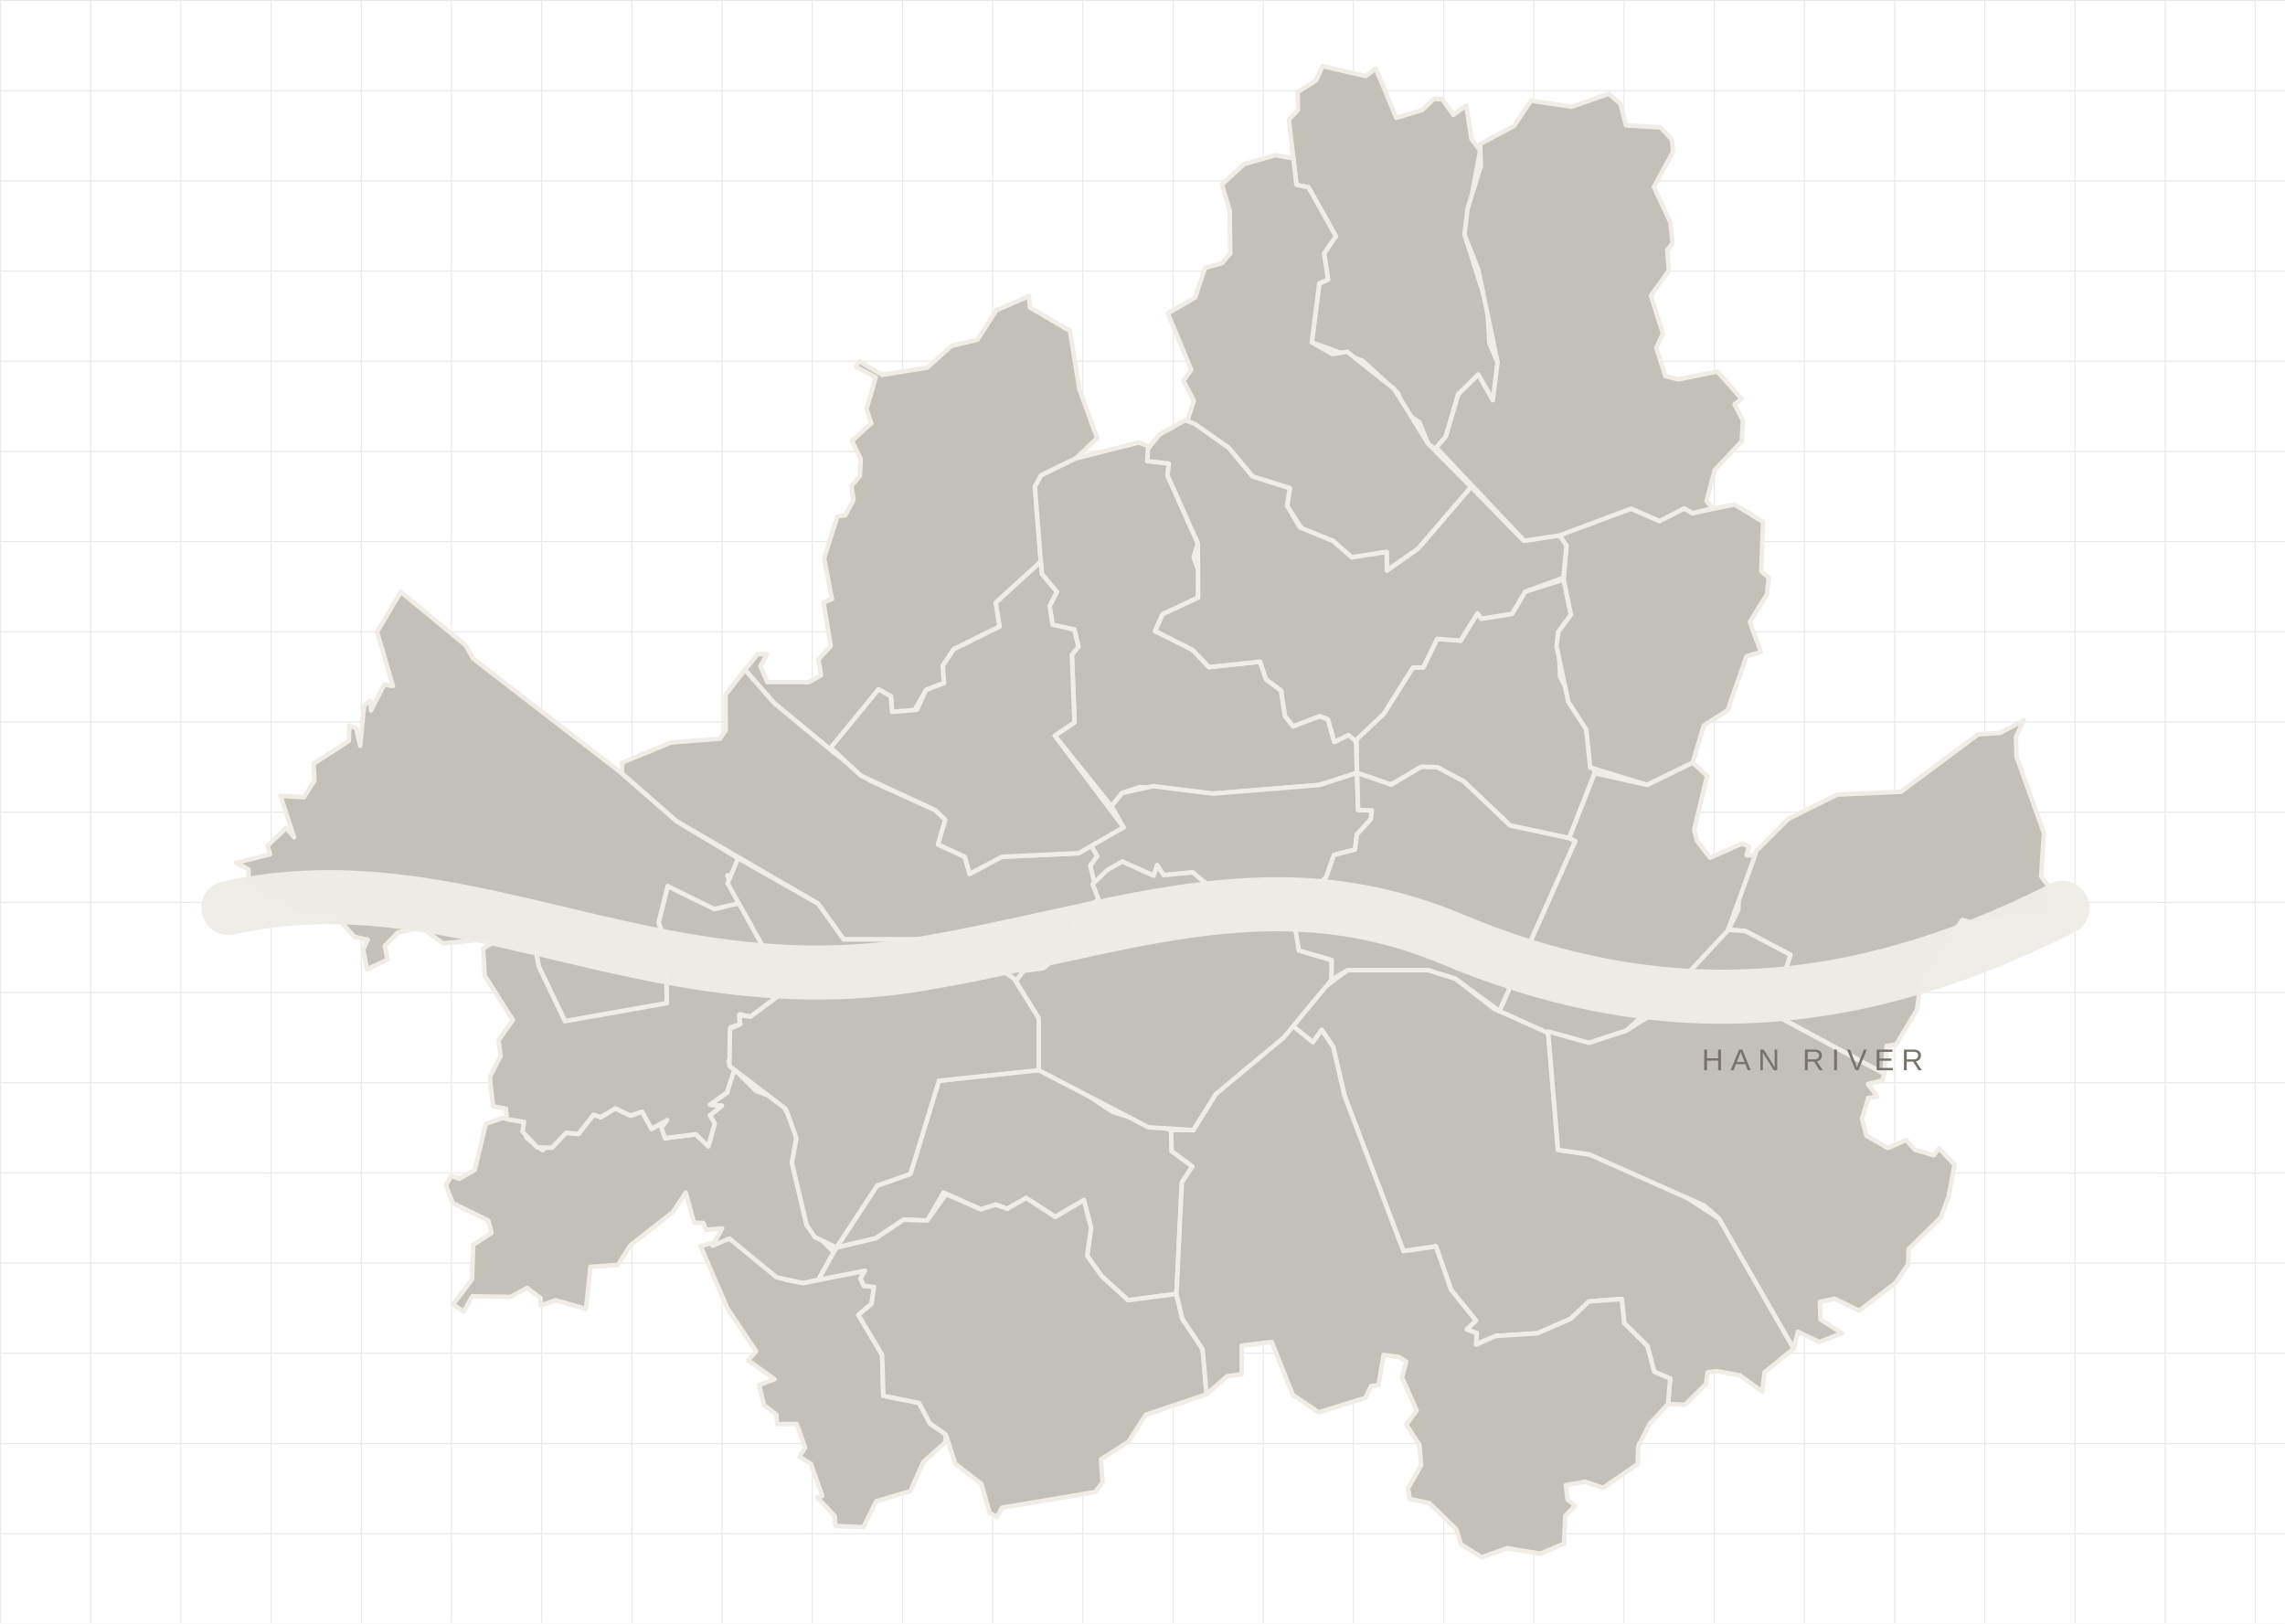
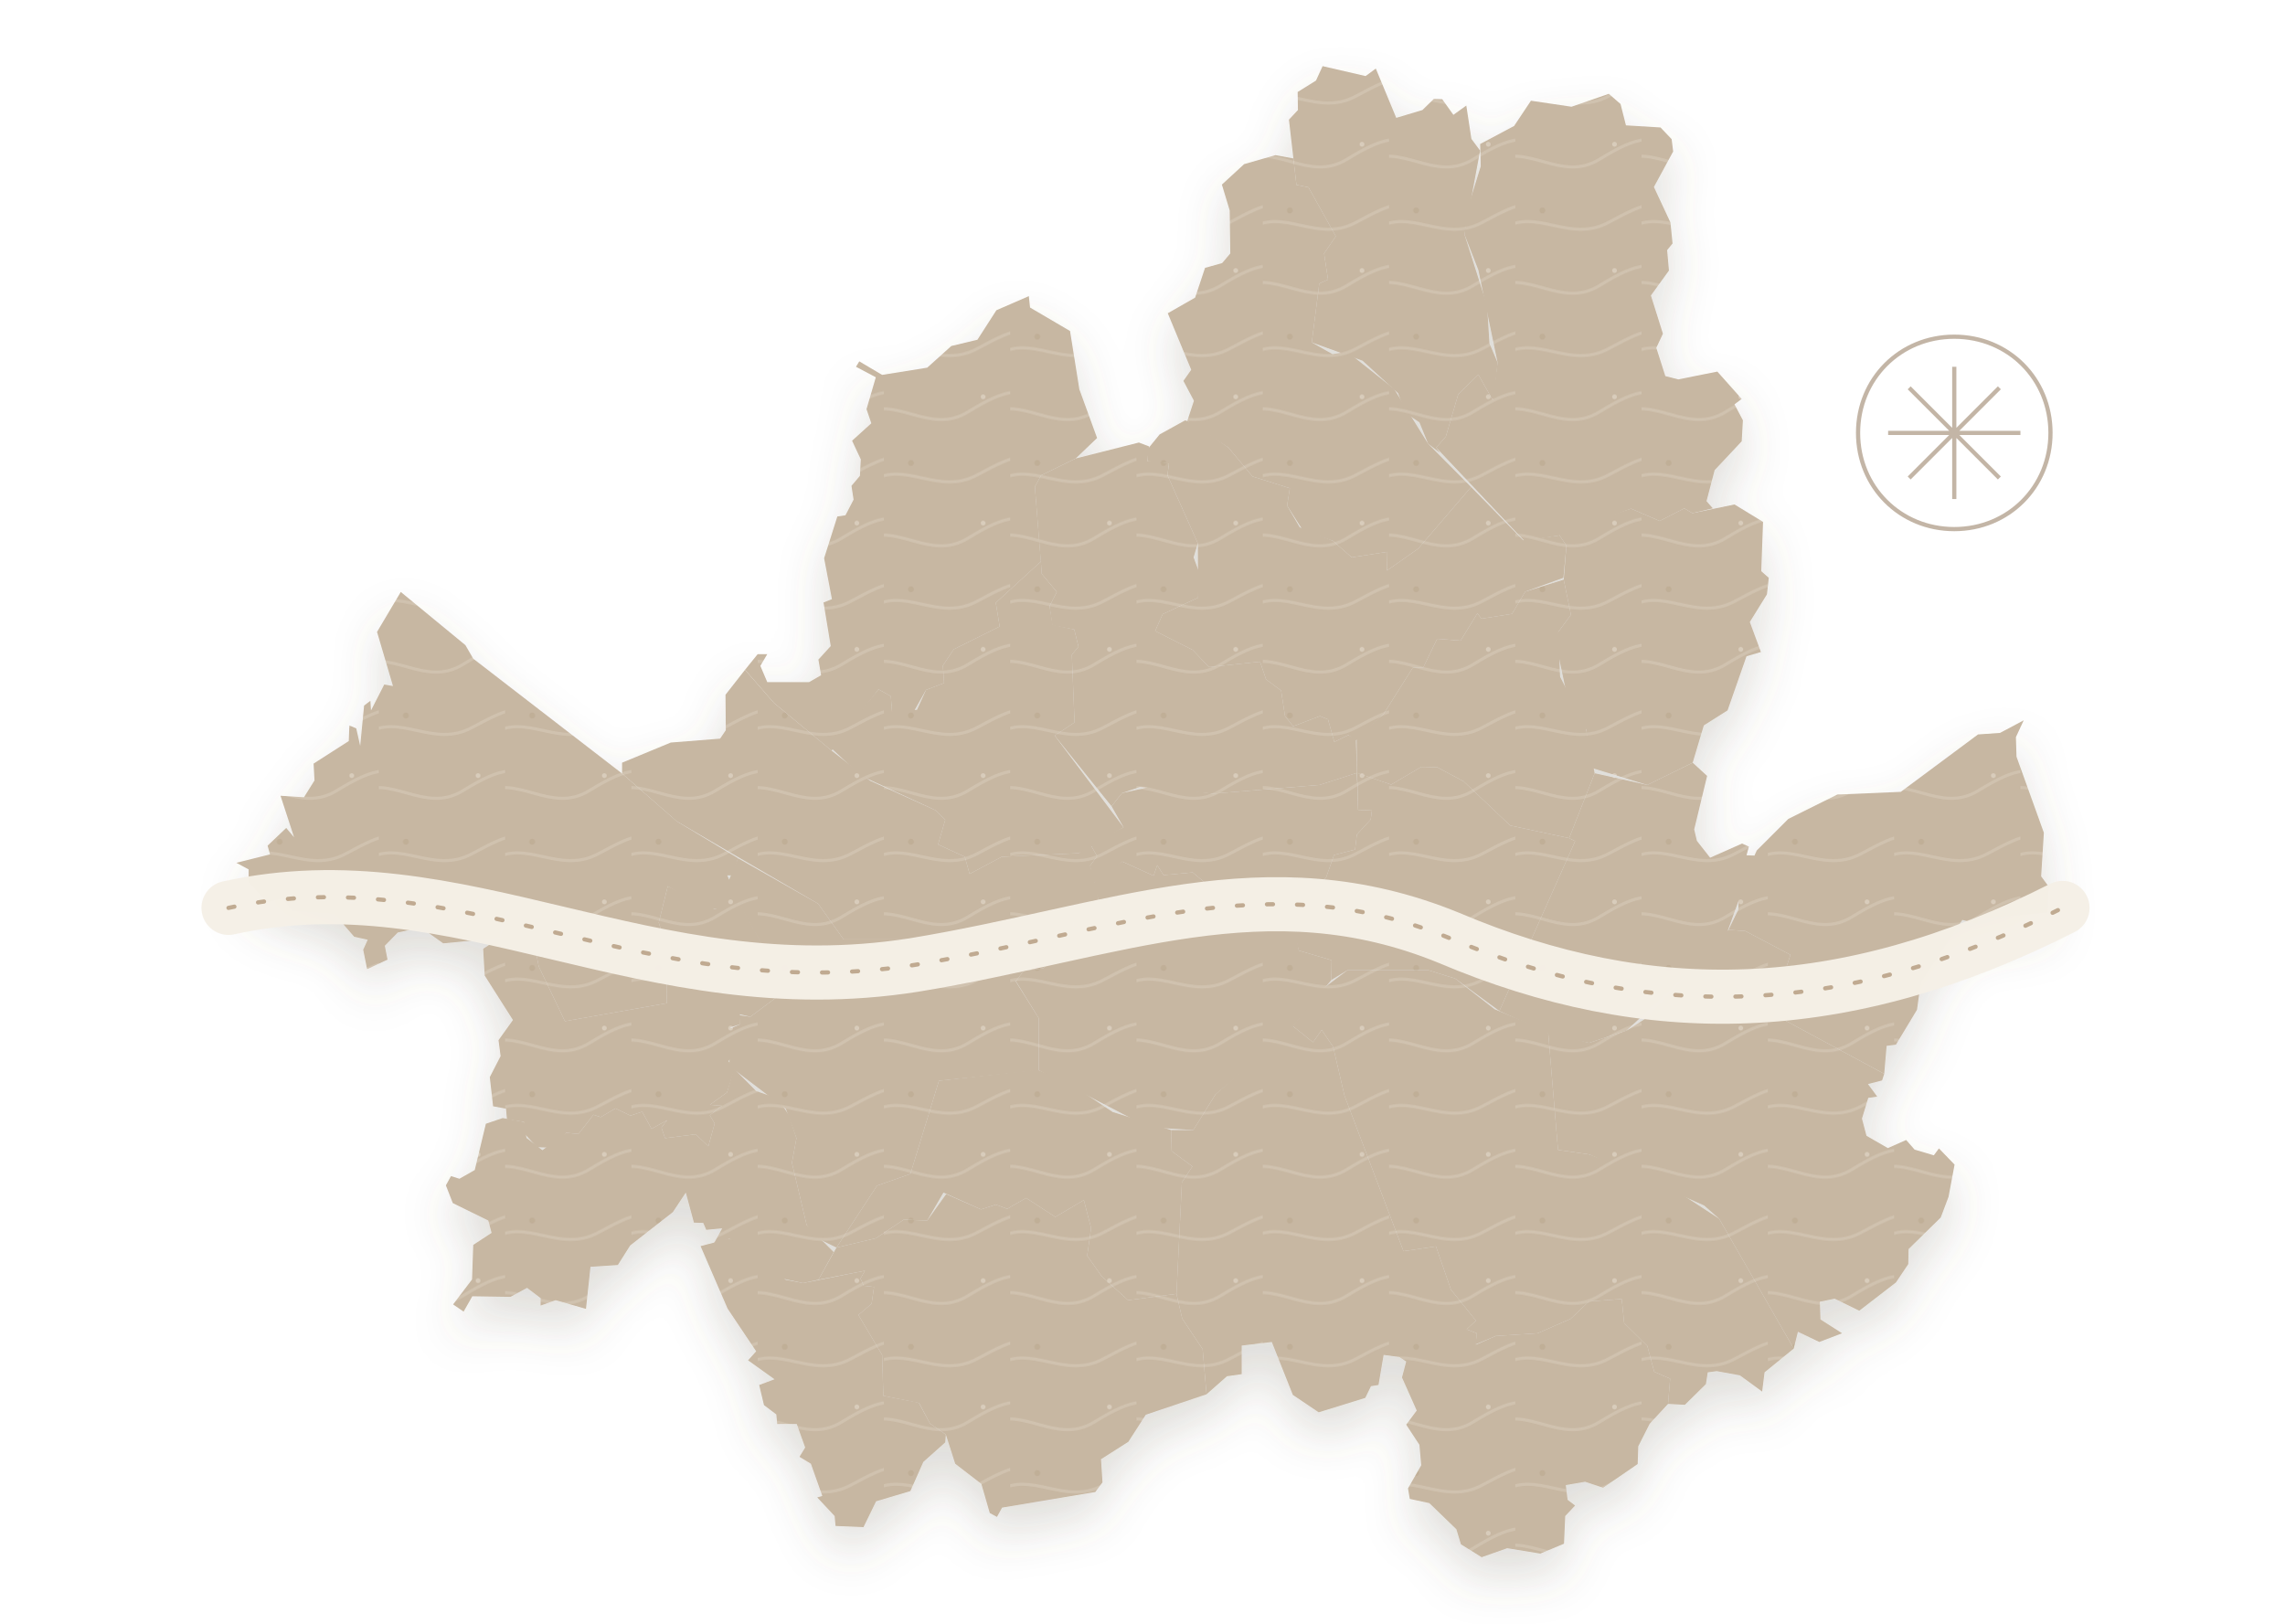
<svg xmlns="http://www.w3.org/2000/svg" viewBox="0 0 760 540" role="img" aria-labelledby="seoul-map-title seoul-map-desc">
  <defs>
-     <pattern id="grid" width="30" height="30" patternUnits="userSpaceOnUse">
-       <path d="M30 0H0V30" fill="none" stroke="#77736b" stroke-width=".7" opacity=".16" />
+     <pattern id="hanji" width="42" height="42" patternUnits="userSpaceOnUse">
+       <rect width="42" height="42" fill="#c7b7a2" />
+       <path d="M-8 12C4 5 15 19 28 11S47 2 54 10M-4 34C7 27 18 39 31 32S47 24 55 30" fill="none" stroke="#eee6da" stroke-width="1" opacity=".24" />
+       <circle cx="9" cy="28" r="1" fill="#a89074" opacity=".22" />
+       <circle cx="33" cy="6" r=".8" fill="#f7f1e7" opacity=".36" />
    </pattern>
+     <filter id="map-shadow" x="-10%" y="-10%" width="120%" height="125%">
+       <feDropShadow dx="0" dy="8" stdDeviation="8" flood-color="#675643" flood-opacity=".2" />
+     </filter>
  </defs>
-   <rect width="760" height="540" fill="url(#grid)" />
-   <g fill="#c3c0b7" stroke="#f0ede6" stroke-width="1.5" stroke-linejoin="round">
+   <g fill="url(#hanji)" stroke="none" stroke-linejoin="round" filter="url(#map-shadow)">
    <path d="M492.3,50.1 L487.1,78.0 L494.6,101.6 L495.4,114.2 L498.1,120.6 L497.1,131.0 L496.5,133.1 L491.7,124.6 L485.0,131.2 L480.9,145.2 L477.7,148.9 L479.0,150.7 L475.0,147.6 L472.1,140.5 L467.5,137.4 L465.0,130.8 L453.2,120.0 L436.3,113.9 L438.8,94.3 L441.7,93.0 L440.4,84.3 L444.3,78.6 L435.2,62.3 L431.2,61.5 L428.7,39.8 L431.7,36.6 L431.6,30.6 L437.7,26.8 L439.9,22.0 L454.2,25.3 L457.6,22.8 L464.4,39.2 L473.1,36.6 L476.9,32.9 L479.7,33.0 L483.4,38.2 L487.7,35.1 L489.4,46.2Z" />
    <path d="M357.8,152.5 L346.3,158.1 L344.2,161.9 L346.2,186.8 L331.2,200.5 L332.5,208.4 L317.2,216.0 L313.6,221.4 L314.0,227.2 L308.0,229.5 L303.7,237.1 L296.7,236.8 L296.3,231.6 L292.2,229.3 L276.6,249.7 L257.4,233.8 L247.8,222.8 L252.0,217.6 L255.2,217.6 L252.9,221.5 L255.2,226.9 L269.1,226.9 L273.1,224.6 L272.2,219.4 L276.3,214.9 L273.9,200.4 L276.7,199.3 L274.1,185.7 L278.5,171.8 L281.2,171.4 L283.9,166.2 L283.2,161.6 L286.0,158.3 L286.3,152.8 L283.4,146.6 L289.8,140.8 L288.2,136.1 L291.3,125.5 L284.7,122.0 L285.8,120.2 L293.4,124.7 L308.4,122.3 L316.4,115.1 L325.1,113.0 L331.4,103.2 L342.2,98.5 L342.6,102.3 L355.9,110.1 L359.0,129.5 L364.9,145.7Z" />
    <path d="M520.1,192.8 L522.5,204.5 L518.3,210.2 L518.9,225.1 L527.4,241.9 L530.4,257.2 L521.9,278.8 L502.3,274.6 L486.8,259.9 L478.0,255.2 L472.7,255.1 L462.7,261.0 L451.3,257.1 L451.2,245.4 L460.2,237.5 L469.9,222.1 L473.4,222.0 L478.0,212.5 L485.8,213.1 L491.4,204.0 L492.7,205.8 L502.9,204.2 L507.3,196.8Z" />
    <path d="M355.2,360.0 L370.1,369.9 L389.5,375.9 L389.7,382.9 L396.6,388.0 L393.1,393.3 L391.3,430.4 L375.2,432.5 L366.4,424.5 L361.6,417.7 L362.9,408.5 L360.5,399.2 L351.0,404.8 L341.3,398.5 L335.0,402.1 L331.2,400.7 L326.3,402.3 L313.8,396.7 L308.4,406.0 L300.6,405.7 L291.3,411.9 L278.2,415.0 L291.7,394.4 L302.8,390.5 L312.3,359.5 L345.0,355.8Z" />
    <path d="M246.3,413.8 L261.3,425.7 L267.1,426.8 L287.7,422.7 L286.2,425.3 L287.3,427.7 L290.7,428.1 L289.9,433.7 L285.5,437.4 L293.4,450.7 L293.8,464.3 L305.6,466.6 L309.3,473.5 L314.6,477.2 L314.4,479.8 L307.1,486.3 L302.8,496.0 L291.4,499.4 L287.2,508.0 L277.9,507.6 L277.6,504.3 L271.8,498.1 L273.5,497.6 L269.7,486.9 L265.9,484.6 L267.8,481.5 L265.0,473.7 L258.5,473.7 L258.2,470.5 L254.1,467.4 L252.5,460.7 L257.6,458.8 L248.8,452.5 L251.5,449.5 L242.0,435.3 L233.0,414.5 L242.6,412.0Z" />
    <path d="M244.1,355.5 L251.5,362.9 L258.8,365.5 L262.3,370.8 L264.9,378.6 L263.4,386.8 L268.3,407.5 L277.3,416.5 L272.2,425.7 L267.1,426.8 L258.3,424.9 L242.6,412.0 L237.0,414.4 L240.2,408.6 L234.9,409.1 L233.9,406.8 L230.8,406.7 L228.1,396.7 L223.8,403.2 L209.6,414.3 L205.5,420.8 L196.4,421.4 L194.9,435.4 L184.8,432.5 L179.8,434.3 L179.8,431.8 L175.3,428.4 L169.8,431.4 L157.1,431.2 L154.2,436.3 L150.7,433.9 L157.0,425.6 L157.4,414.1 L163.5,410.1 L162.4,406.0 L150.6,400.2 L148.3,394.3 L150.0,391.2 L152.8,392.1 L157.9,389.2 L161.6,373.8 L167.2,371.9 L174.3,373.2 L175.1,378.5 L180.4,382.6 L188.3,376.8 L192.4,377.2 L197.4,370.8 L199.8,371.6 L204.7,368.7 L209.7,371.1 L213.6,369.8 L216.7,375.5 L221.9,372.6 L220.0,375.1 L221.2,378.6 L231.4,377.3 L235.6,381.3 L237.7,373.7 L236.1,371.0 L240.1,367.8 L236.1,367.5 L241.8,363.4Z" />
    <path d="M383.6,153.2 L388.8,154.2 L388.3,158.1 L398.4,180.7 L397.0,185.4 L398.7,190.0 L398.5,198.8 L386.7,204.3 L384.2,209.9 L396.7,216.2 L402.1,221.9 L419.1,220.1 L421.1,226.0 L426.1,229.7 L427.4,238.2 L430.1,241.6 L439.0,238.2 L441.7,239.3 L443.8,246.8 L448.5,244.5 L451.0,246.0 L451.3,257.1 L438.9,261.1 L403.5,264.0 L379.1,261.8 L373.2,263.8 L369.7,268.2 L350.8,244.7 L357.4,240.3 L356.5,217.8 L358.7,215.1 L357.3,209.4 L350.0,208.0 L349.1,201.6 L351.5,196.9 L346.5,190.9 L344.2,161.9 L346.3,158.1 L357.8,152.5 L378.8,147.2 L382.2,148.5 L381.6,153.4Z" />
    <path d="M430.2,52.7 L431.2,61.5 L435.2,62.3 L444.3,78.6 L440.4,84.3 L441.7,93.0 L438.8,94.3 L436.3,113.9 L443.2,117.8 L448.1,117.0 L463.7,129.4 L475.0,147.6 L489.3,162.0 L471.7,182.5 L461.3,189.8 L461.2,183.6 L449.6,185.4 L443.3,179.9 L433.4,176.5 L428.1,168.2 L429.0,162.4 L416.6,158.5 L408.6,148.9 L394.9,140.0 L397.1,133.3 L393.6,126.7 L396.2,123.0 L388.4,104.2 L397.5,99.0 L400.8,89.1 L406.5,87.5 L409.2,84.3 L409.0,70.0 L406.4,61.4 L413.8,54.6 L424.2,51.6Z" />
    <path d="M563.0,253.7 L547.9,261.1 L528.9,255.3 L527.6,242.7 L521.6,233.4 L517.7,214.9 L518.3,210.2 L522.5,204.5 L520.1,192.8 L521.0,181.5 L518.7,178.1 L520.5,176.3 L542.5,169.2 L552.0,173.3 L560.2,169.1 L562.9,170.7 L576.9,167.8 L586.4,173.6 L585.8,190.0 L588.3,192.2 L587.7,197.7 L582.0,206.9 L585.7,216.9 L580.9,218.3 L574.6,236.3 L566.7,241.3Z" />
    <path d="M475.0,322.7 L484.0,325.5 L497.1,335.7 L514.9,343.1 L518.2,382.5 L528.6,384.0 L553.7,393.6 L571.8,405.4 L596.6,448.6 L586.9,456.5 L586.1,462.9 L578.7,457.5 L571.0,456.1 L568.0,456.5 L567.4,460.4 L560.4,467.3 L554.8,467.0 L555.5,458.6 L550.2,456.3 L547.9,447.7 L540.2,440.1 L539.4,432.1 L528.5,432.9 L522.4,438.7 L511.4,443.5 L497.5,444.4 L490.8,447.2 L491.2,443.5 L487.8,442.2 L490.9,439.3 L482.6,429.0 L477.6,414.6 L466.8,416.2 L447.2,364.5 L443.4,348.2 L439.6,342.6 L436.7,346.7 L430.0,341.3 L439.3,329.4 L448.2,322.7Z" />
    <path d="M206.9,257.3 L225.1,273.2 L245.5,285.5 L243.7,291.2 L241.9,291.2 L246.0,300.4 L241.9,302.2 L235.2,302.4 L222.1,294.8 L219.1,306.9 L221.5,314.2 L221.8,333.7 L187.9,339.7 L179.2,321.5 L177.3,311.7 L172.8,312.1 L172.5,301.0 L169.9,301.4 L167.1,306.2 L166.2,312.0 L147.4,313.8 L140.0,308.5 L132.3,310.2 L128.0,314.6 L128.9,319.2 L122.1,322.4 L120.8,315.9 L122.3,312.6 L117.8,311.6 L111.3,304.1 L97.3,302.9 L94.0,298.8 L88.8,300.0 L82.7,293.4 L82.7,289.2 L78.6,287.0 L89.8,284.2 L89.0,281.3 L95.2,275.4 L97.8,278.5 L93.3,264.7 L101.1,265.2 L104.6,259.6 L104.3,254.0 L116.0,246.5 L116.2,241.3 L118.5,242.3 L119.8,248.1 L121.1,234.7 L123.2,233.1 L123.4,236.3 L127.8,227.7 L130.7,228.2 L125.4,210.2 L133.3,196.9 L154.8,214.6 L157.4,219.1Z" />
    <path d="M451.3,257.1 L451.7,269.4 L456.3,269.6 L455.9,272.6 L451.3,277.6 L450.7,282.6 L443.7,284.4 L441.1,291.8 L431.6,300.8 L430.6,307.6 L428.2,308.1 L424.9,303.9 L426.5,300.2 L423.9,296.5 L414.3,298.1 L410.8,302.0 L396.7,290.2 L387.0,291.1 L384.9,287.8 L383.7,291.3 L373.3,286.6 L363.4,294.1 L362.6,287.9 L364.9,284.8 L362.5,280.6 L373.7,275.2 L369.7,268.2 L373.2,263.8 L383.6,261.5 L403.5,264.0 L438.9,261.1Z" />
    <path d="M626.7,357.2 L589.2,337.0 L595.5,317.6 L580.5,309.7 L574.9,309.3 L578.2,302.5 L578.3,296.2 L584.3,282.9 L594.8,272.4 L611.1,264.3 L632.2,263.4 L657.9,244.3 L665.2,243.8 L673.1,239.6 L670.5,245.2 L670.7,251.7 L679.8,277.0 L678.9,291.5 L681.4,294.9 L681.0,303.5 L658.2,305.6 L657.7,307.4 L652.7,306.0 L638.9,326.6 L637.6,335.9 L630.6,347.5 L627.5,347.9Z" />
    <path d="M583.7,284.6 L573.6,312.5 L541.0,342.8 L528.5,346.9 L516.6,344.4 L498.7,336.3 L523.9,279.8 L521.9,278.8 L530.4,257.2 L547.9,261.1 L563.0,253.7 L567.8,258.1 L563.5,275.9 L564.4,279.7 L568.8,285.3 L579.4,280.6 L581.7,281.6 L580.9,284.5Z" />
    <path d="M276.6,249.7 L289.4,259.7 L311.1,269.5 L314.4,272.7 L312.0,280.9 L320.9,285.0 L322.5,290.7 L333.2,285.0 L358.8,283.8 L362.5,280.6 L364.9,284.8 L362.6,287.9 L365.4,299.2 L356.9,305.7 L357.4,310.9 L353.9,316.1 L347.0,322.1 L340.5,322.9 L337.9,326.4 L317.0,312.5 L280.6,312.5 L272.1,300.6 L225.1,273.2 L206.9,257.3 L206.9,253.7 L223.1,247.0 L239.5,245.7 L241.4,242.9 L241.3,231.1 L247.8,222.8 L257.4,233.8Z" />
    <path d="M314.7,397.2 L326.3,402.3 L331.2,400.7 L335.0,402.1 L341.3,398.5 L351.0,404.8 L360.5,399.2 L362.9,408.5 L361.6,417.7 L366.4,424.5 L375.2,432.5 L391.3,430.4 L393.2,438.6 L400.0,448.8 L401.3,463.8 L381.1,470.6 L375.3,479.6 L366.2,485.4 L366.7,493.1 L364.3,496.3 L333.3,501.5 L331.6,504.6 L329.2,503.3 L326.4,493.6 L317.7,486.9 L314.6,477.2 L309.3,473.5 L305.7,466.7 L293.8,464.3 L293.4,450.7 L285.5,437.4 L289.9,433.7 L290.7,428.1 L287.3,427.7 L286.2,425.3 L287.7,422.7 L272.2,425.7 L278.2,415.0 L291.3,411.9 L300.6,405.7 L308.4,406.0Z" />
    <path d="M466.8,416.2 L477.6,414.6 L482.6,429.0 L490.9,439.3 L487.8,442.2 L491.2,443.5 L490.9,447.3 L497.5,444.4 L511.4,443.5 L522.4,438.7 L528.5,432.9 L539.4,432.1 L540.2,440.1 L547.9,447.7 L550.2,456.3 L555.5,458.6 L554.8,467.0 L548.7,473.6 L544.9,481.1 L544.7,487.0 L533.2,494.9 L527.2,492.9 L520.8,494.0 L521.4,498.9 L523.9,500.8 L520.6,504.3 L520.2,513.5 L512.3,516.8 L501.3,515.0 L492.8,518.0 L485.9,513.7 L484.4,508.7 L475.4,500.0 L468.9,498.6 L468.3,495.1 L472.7,487.4 L472.1,480.6 L467.7,473.9 L471.2,469.2 L466.3,458.2 L467.7,452.9 L465.4,451.4 L460.2,450.7 L458.5,460.7 L456.0,461.1 L454.1,465.0 L438.6,469.8 L430.0,464.0 L423.0,446.4 L413.0,447.6 L413.0,457.1 L408.1,457.8 L401.3,463.8 L400.0,448.8 L393.2,438.6 L391.3,430.4 L393.1,393.3 L396.6,388.0 L389.7,382.9 L389.5,375.9 L396.9,375.9 L404.3,364.0 L430.0,341.3 L436.7,346.7 L439.6,342.6 L443.4,348.2 L447.2,364.5Z" />
    <path d="M397.4,141.0 L408.6,148.9 L416.6,158.5 L429.0,162.4 L428.1,168.2 L432.3,175.4 L443.3,179.9 L449.6,185.4 L461.2,183.6 L461.3,189.8 L471.7,182.5 L489.3,162.0 L506.6,179.7 L518.7,178.1 L521.0,181.5 L520.0,192.2 L507.3,196.8 L502.9,204.2 L492.7,205.8 L491.4,204.0 L485.8,213.1 L478.0,212.5 L473.4,222.0 L469.9,222.1 L460.2,237.5 L450.8,246.4 L448.5,244.5 L443.8,246.8 L441.7,239.3 L439.0,238.2 L430.1,241.6 L427.4,238.2 L426.1,229.7 L421.1,226.0 L419.1,220.1 L402.1,221.9 L396.7,216.2 L384.2,209.9 L386.7,204.3 L398.5,198.8 L398.4,180.7 L388.3,158.1 L388.8,154.2 L381.6,153.4 L381.8,149.3 L385.7,144.5 L394.2,139.8Z" />
    <path d="M569.7,169.1 L562.9,170.7 L560.2,169.1 L552.0,173.3 L542.5,169.2 L518.7,178.1 L507.0,179.9 L477.7,148.9 L480.9,145.2 L485.0,131.2 L491.7,124.6 L496.5,133.1 L498.1,120.6 L491.7,89.8 L487.1,78.0 L488.1,69.5 L492.5,55.3 L492.3,47.9 L503.6,41.9 L509.2,33.5 L522.7,35.5 L535.1,31.2 L539.0,34.6 L540.8,41.7 L552.3,42.4 L556.0,46.3 L556.5,50.4 L550.1,62.2 L555.6,74.0 L556.3,81.0 L554.5,83.2 L555.1,90.0 L549.1,98.3 L553.1,111.0 L550.9,115.7 L553.9,125.1 L558.2,126.2 L571.2,123.6 L579.3,132.7 L576.9,134.5 L579.7,139.8 L579.3,146.8 L570.3,156.4 L567.6,166.7Z" />
    <path d="M626.7,357.2 L626.0,359.4 L621.3,360.6 L624.4,364.8 L621.4,365.2 L619.3,372.1 L620.8,377.8 L627.9,381.9 L634.0,379.2 L636.8,382.4 L643.2,384.3 L644.9,382.0 L650.1,387.4 L648.1,398.1 L645.5,405.0 L634.8,415.5 L634.7,420.5 L630.6,426.6 L618.4,436.0 L610.2,432.0 L605.3,433.0 L605.5,438.9 L612.7,443.5 L605.1,446.4 L598.0,443.0 L596.6,448.6 L571.8,405.4 L566.8,401.0 L528.6,384.0 L518.2,382.5 L514.9,343.1 L528.5,346.9 L541.0,342.8 L547.5,338.7 L574.9,309.3 L580.5,309.7 L595.5,317.6 L589.2,337.0Z" />
    <path d="M521.9,278.8 L523.9,279.8 L498.7,336.3 L484.0,325.5 L475.0,322.7 L448.2,322.7 L442.8,326.0 L442.9,319.4 L432.0,316.2 L429.4,305.9 L431.6,300.8 L441.1,291.8 L443.7,284.4 L450.7,282.6 L451.3,277.6 L455.9,272.6 L456.3,269.6 L451.7,269.4 L451.4,257.1 L462.7,261.0 L472.7,255.1 L478.0,255.2 L486.8,259.9 L502.3,274.6Z" />
    <path d="M350.1,207.8 L357.3,209.4 L358.7,215.1 L356.5,217.8 L357.4,240.3 L350.8,244.7 L373.7,275.2 L358.8,283.8 L333.2,285.0 L322.5,290.7 L320.9,285.0 L312.0,280.9 L314.4,272.7 L311.1,269.5 L286.3,258.0 L276.3,248.7 L292.2,229.3 L296.3,231.6 L296.7,236.8 L305.0,236.1 L308.0,229.5 L314.0,227.2 L313.6,221.4 L317.2,216.0 L332.5,208.4 L331.2,200.5 L346.2,186.8 L346.5,190.9 L351.5,196.9 L349.1,201.6Z" />
    <path d="M237.6,302.4 L246.0,300.4 L259.2,324.6 L257.2,329.2 L260.2,330.3 L249.6,338.2 L246.1,337.4 L246.2,340.7 L243.0,341.7 L244.0,350.4 L242.3,353.0 L244.3,355.7 L241.8,363.4 L236.1,367.5 L240.1,367.8 L236.1,371.0 L237.7,373.7 L235.6,381.3 L231.4,377.3 L221.2,378.6 L220.0,375.1 L221.9,372.6 L216.7,375.5 L213.6,369.8 L209.7,371.1 L204.7,368.7 L199.8,371.6 L197.4,370.8 L192.4,377.2 L188.3,376.8 L183.6,381.8 L178.6,381.6 L173.8,376.4 L174.3,373.2 L168.6,372.3 L168.3,368.8 L164.0,368.0 L162.9,358.3 L166.5,351.3 L165.8,346.0 L170.6,339.3 L161.2,324.5 L160.7,315.6 L166.2,312.0 L169.9,301.4 L172.5,301.0 L172.8,312.1 L177.3,311.7 L179.2,321.5 L187.9,339.7 L221.8,333.7 L221.5,314.2 L219.1,306.9 L222.1,294.8Z" />
    <path d="M245.5,285.5 L272.1,300.6 L280.6,312.5 L317.0,312.5 L322.8,315.2 L337.3,325.6 L345.5,338.7 L345.5,356.0 L312.3,359.5 L302.8,390.5 L291.7,394.4 L278.2,415.0 L271.0,411.5 L268.3,407.5 L263.4,386.8 L264.9,378.6 L261.4,368.9 L242.6,354.6 L242.8,342.2 L246.2,340.7 L245.8,337.7 L249.6,338.2 L260.2,330.3 L257.2,329.2 L259.2,324.6 L242.0,293.8Z" />
    <path d="M384.9,287.8 L387.0,291.1 L396.7,290.2 L410.8,302.0 L414.3,298.1 L423.9,296.5 L426.5,300.2 L424.9,303.9 L428.2,308.1 L430.6,307.6 L432.0,316.2 L442.9,319.4 L442.8,326.0 L427.0,345.1 L404.3,364.0 L396.9,375.9 L382.0,375.0 L345.5,356.0 L345.5,338.7 L337.9,326.4 L340.5,322.9 L347.0,322.1 L353.9,316.1 L357.4,310.9 L356.9,305.7 L365.4,299.2 L363.4,294.1 L368.3,289.4 L373.3,286.6 L383.7,291.3Z" />
  </g>
-   <path d="M76 302 C153 285 215 335 304 321 C371 310 421 287 482 312 C548 340 613 339 686 302" fill="none" stroke="#eeece6" stroke-width="18" stroke-linecap="round" opacity=".96" />
-   <text x="566" y="356" fill="#77736b" font-family="Arial, sans-serif" font-size="10" letter-spacing="2.4">HAN RIVER</text>
+   <path d="M76 302 C153 285 215 335 304 321 C371 310 421 287 482 312 C548 340 613 339 686 302" fill="none" stroke="#f5f0e7" stroke-width="18" stroke-linecap="round" opacity=".98" />
+   <path d="M76 302 C153 285 215 335 304 321 C371 310 421 287 482 312 C548 340 613 339 686 302" fill="none" stroke="#a98d6d" stroke-width="1.4" stroke-linecap="round" stroke-dasharray="2 8" opacity=".7" />
+   <g fill="none" stroke="#92795d" stroke-width="1.4" opacity=".55">
+     <path d="M650 112c18 0 32 14 32 32s-14 32-32 32-32-14-32-32 14-32 32-32Zm0 10v44M628 144h44M635 129l30 30M665 129l-30 30" />
+   </g>
</svg>
